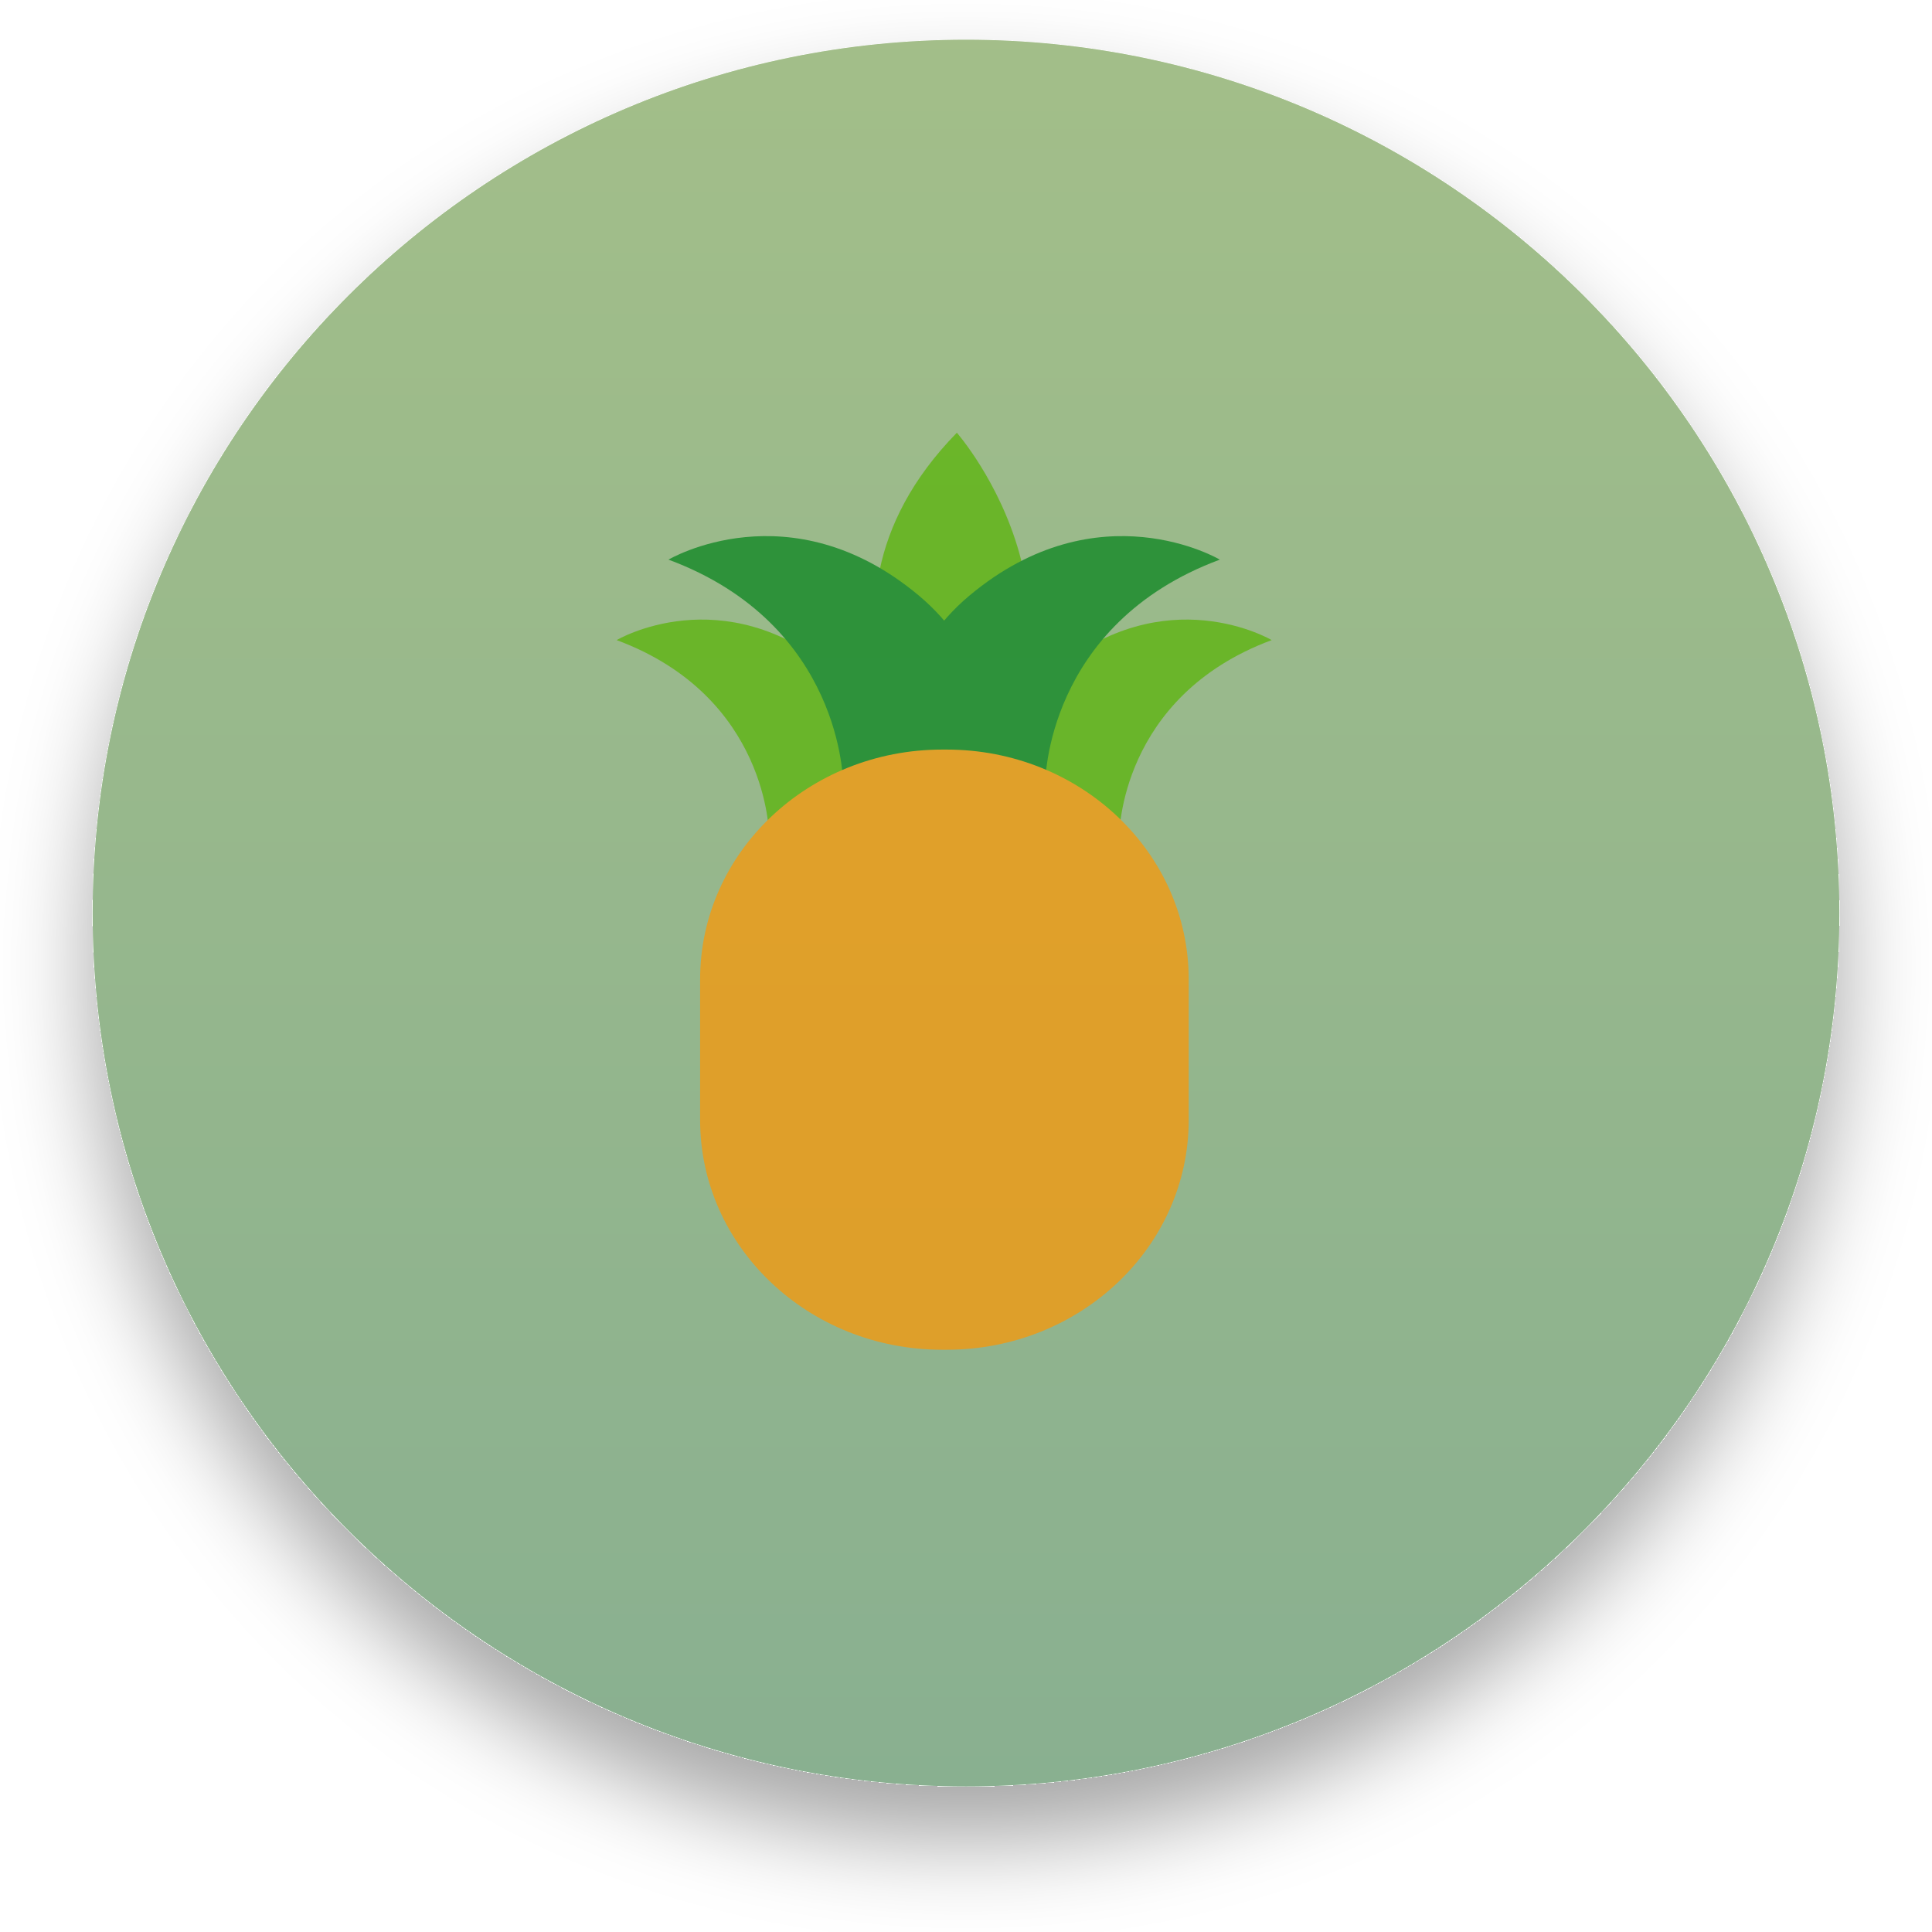
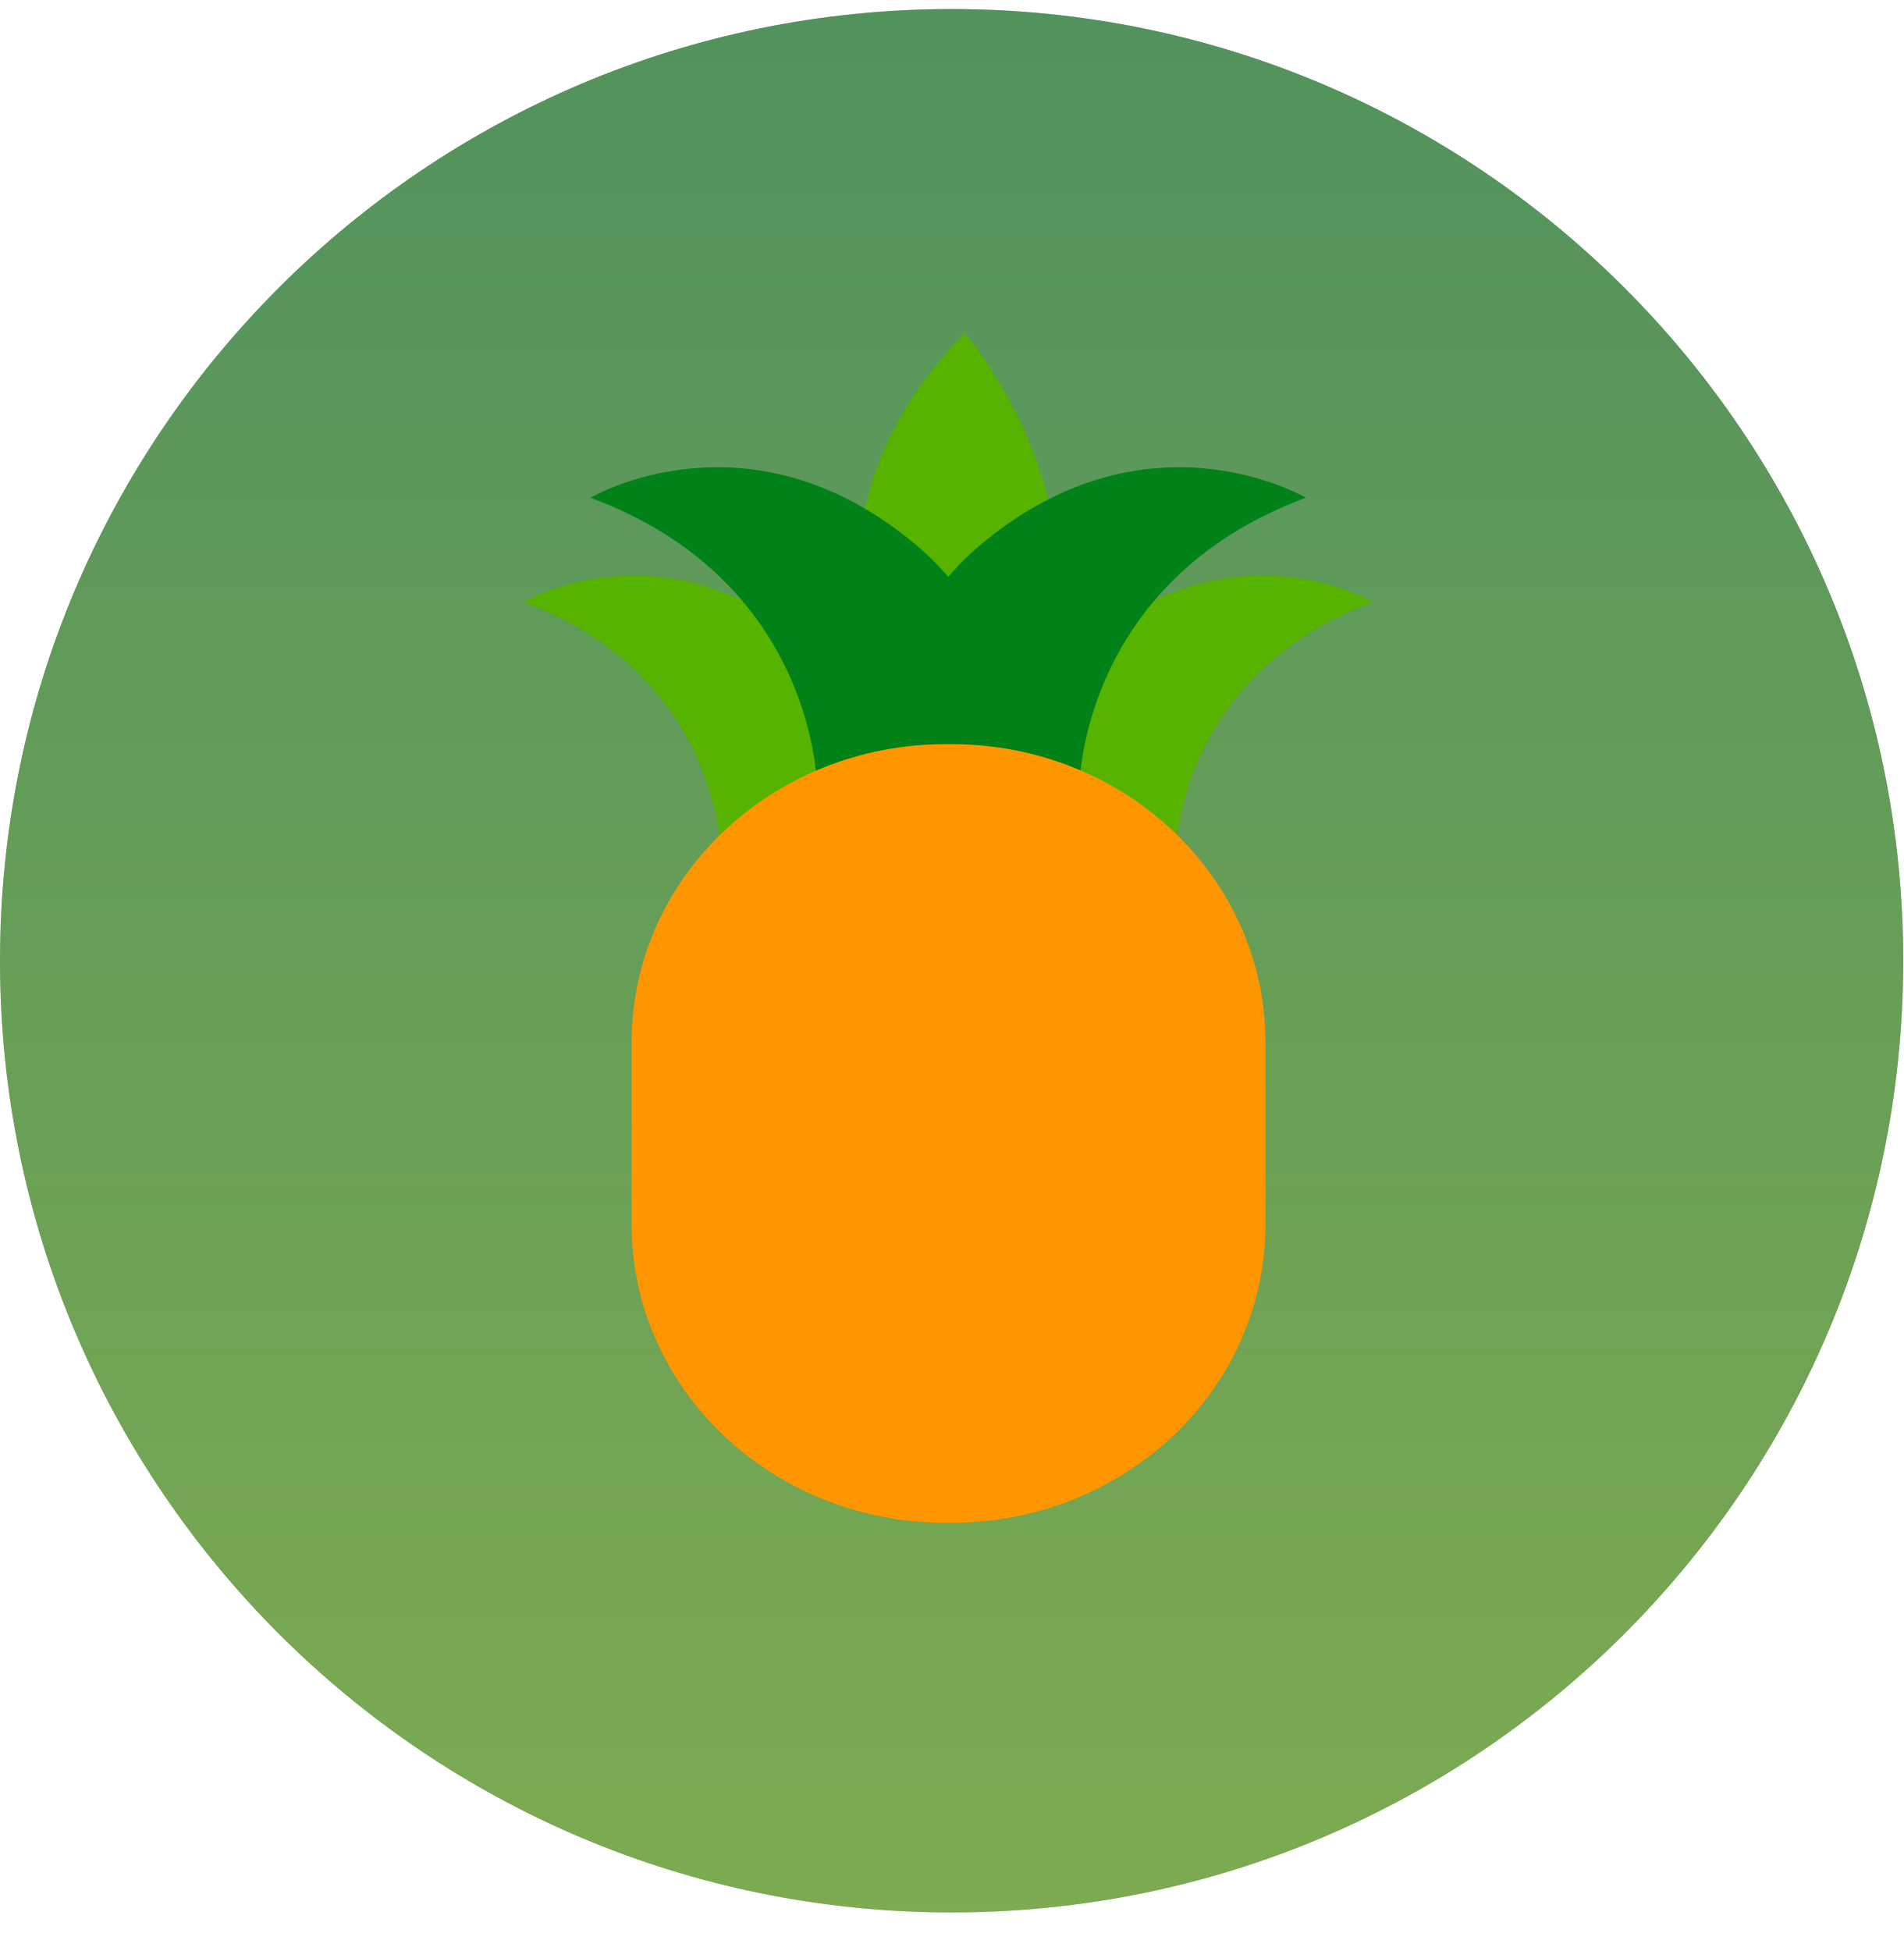
- <svg xmlns="http://www.w3.org/2000/svg" width="146" height="146" viewBox="0 0 146 146" fill="none">
-   <g filter="url(#filter0_d)">
-     <path d="M7 69C7 32.549 36.549 3 73 3V3C109.451 3 139 32.549 139 69V69C139 105.451 109.451 135 73 135V135C36.549 135 7 105.451 7 69V69Z" fill="#C3C3C3" />
-     <rect opacity="0.3" x="7" y="3" width="132" height="132" rx="66" fill="url(#paint0_linear)" />
-     <g opacity="0.7">
-       <path d="M71.72 61.619C71.72 61.619 58.69 46.631 72.309 32.7C72.308 32.7 85.078 47.275 71.72 61.619Z" fill="#56B300" />
-       <path d="M84.586 63.103C84.586 63.103 84.587 52.649 96.1 48.372C96.1 48.372 88.091 43.621 79.581 50.748C71.07 57.876 75.576 70.706 75.576 70.706L84.586 63.103Z" fill="#56B300" />
-       <path d="M78.99 59.168C78.99 59.168 78.991 47.191 92.182 42.291C92.182 42.291 83.006 36.847 73.254 45.013C63.504 53.18 68.666 67.879 68.666 67.879L78.99 59.168Z" fill="#008218" />
-       <path d="M58.114 63.103C58.114 63.103 58.113 52.649 46.6 48.372C46.6 48.372 54.608 43.621 63.119 50.748C71.63 57.875 67.124 70.705 67.124 70.705L58.114 63.103Z" fill="#56B300" />
-       <path d="M63.709 59.168C63.709 59.168 63.708 47.191 50.517 42.291C50.517 42.291 59.693 36.847 69.445 45.013C79.195 53.18 74.033 67.879 74.033 67.879L63.709 59.168Z" fill="#008218" />
-       <path d="M89.83 84.638C89.83 94.227 81.641 102 71.538 102H71.199C61.097 102 52.907 94.227 52.907 84.638V74.007C52.907 64.418 61.096 56.645 71.199 56.645H71.538C81.641 56.645 89.83 64.418 89.83 74.007V84.638Z" fill="#FF9600" />
-     </g>
-   </g>
+ <svg xmlns="http://www.w3.org/2000/svg" width="40" height="41" viewBox="0 0 40 41" fill="none">
+   <path d="M0 20.19C0 9.145 8.954 0.19 20 0.19C31.046 0.19 40 9.145 40 20.19C40 31.236 31.046 40.19 20 40.19C8.954 40.19 0 31.236 0 20.19Z" fill="#A3A3A3" />
+   <path d="M0 20.19C0 9.145 8.954 0.19 20 0.19C31.046 0.19 40 9.145 40 20.19C40 31.236 31.046 40.19 20 40.19C8.954 40.19 0 31.236 0 20.19Z" fill="url(#paint0_linear_13467:510)" fill-opacity="0.5" />
+   <path d="M20.062 17.433C20.062 17.433 15.361 12.026 20.274 7C20.274 7 24.881 12.258 20.062 17.433Z" fill="#56B300" />
+   <path d="M24.704 17.968C24.704 17.968 24.704 14.197 28.858 12.654C28.858 12.654 25.968 10.94 22.898 13.511C19.828 16.082 21.453 20.71 21.453 20.71L24.704 17.968Z" fill="#56B300" />
+   <path d="M22.685 16.548C22.685 16.548 22.685 12.227 27.444 10.46C27.444 10.46 24.134 8.496 20.616 11.442C17.098 14.388 18.96 19.691 18.96 19.691L22.685 16.548Z" fill="#008218" />
+   <path d="M15.154 17.968C15.154 17.968 15.153 14.197 11 12.654C11 12.654 13.889 10.94 16.959 13.511C20.03 16.082 18.404 20.71 18.404 20.71L15.154 17.968Z" fill="#56B300" />
+   <path d="M17.172 16.548C17.172 16.548 17.172 12.227 12.413 10.46C12.413 10.46 15.723 8.496 19.241 11.442C22.759 14.388 20.897 19.691 20.897 19.691L17.172 16.548Z" fill="#008218" />
+   <path d="M26.595 25.736C26.595 29.196 23.641 32 19.997 32H19.874C16.23 32 13.275 29.196 13.275 25.736V21.902C13.275 18.442 16.23 15.638 19.874 15.638H19.997C23.641 15.638 26.595 18.442 26.595 21.902V25.736Z" fill="#FF9600" />
  <defs>
-     <filter id="filter0_d" x="-4.76837e-07" y="-4.76837e-07" width="146" height="146" filterUnits="userSpaceOnUse" color-interpolation-filters="sRGB">
-       <feFlood flood-opacity="0" result="BackgroundImageFix" />
-       <feColorMatrix in="SourceAlpha" type="matrix" values="0 0 0 0 0 0 0 0 0 0 0 0 0 0 0 0 0 0 127 0" result="hardAlpha" />
-       <feOffset dy="4" />
-       <feGaussianBlur stdDeviation="3.5" />
-       <feComposite in2="hardAlpha" operator="out" />
-       <feColorMatrix type="matrix" values="0 0 0 0 0 0 0 0 0 0 0 0 0 0 0 0 0 0 0.35 0" />
-       <feBlend mode="normal" in2="BackgroundImageFix" result="effect1_dropShadow" />
-       <feBlend mode="normal" in="SourceGraphic" in2="effect1_dropShadow" result="shape" />
-     </filter>
-     <linearGradient id="paint0_linear" x1="73" y1="135" x2="73" y2="3" gradientUnits="userSpaceOnUse">
+     <linearGradient id="paint0_linear_13467:510" x1="20" y1="-7.1866e-07" x2="20" y2="40" gradientUnits="userSpaceOnUse">
      <stop stop-color="#008218" />
      <stop offset="1" stop-color="#56B300" />
    </linearGradient>
  </defs>
</svg>
